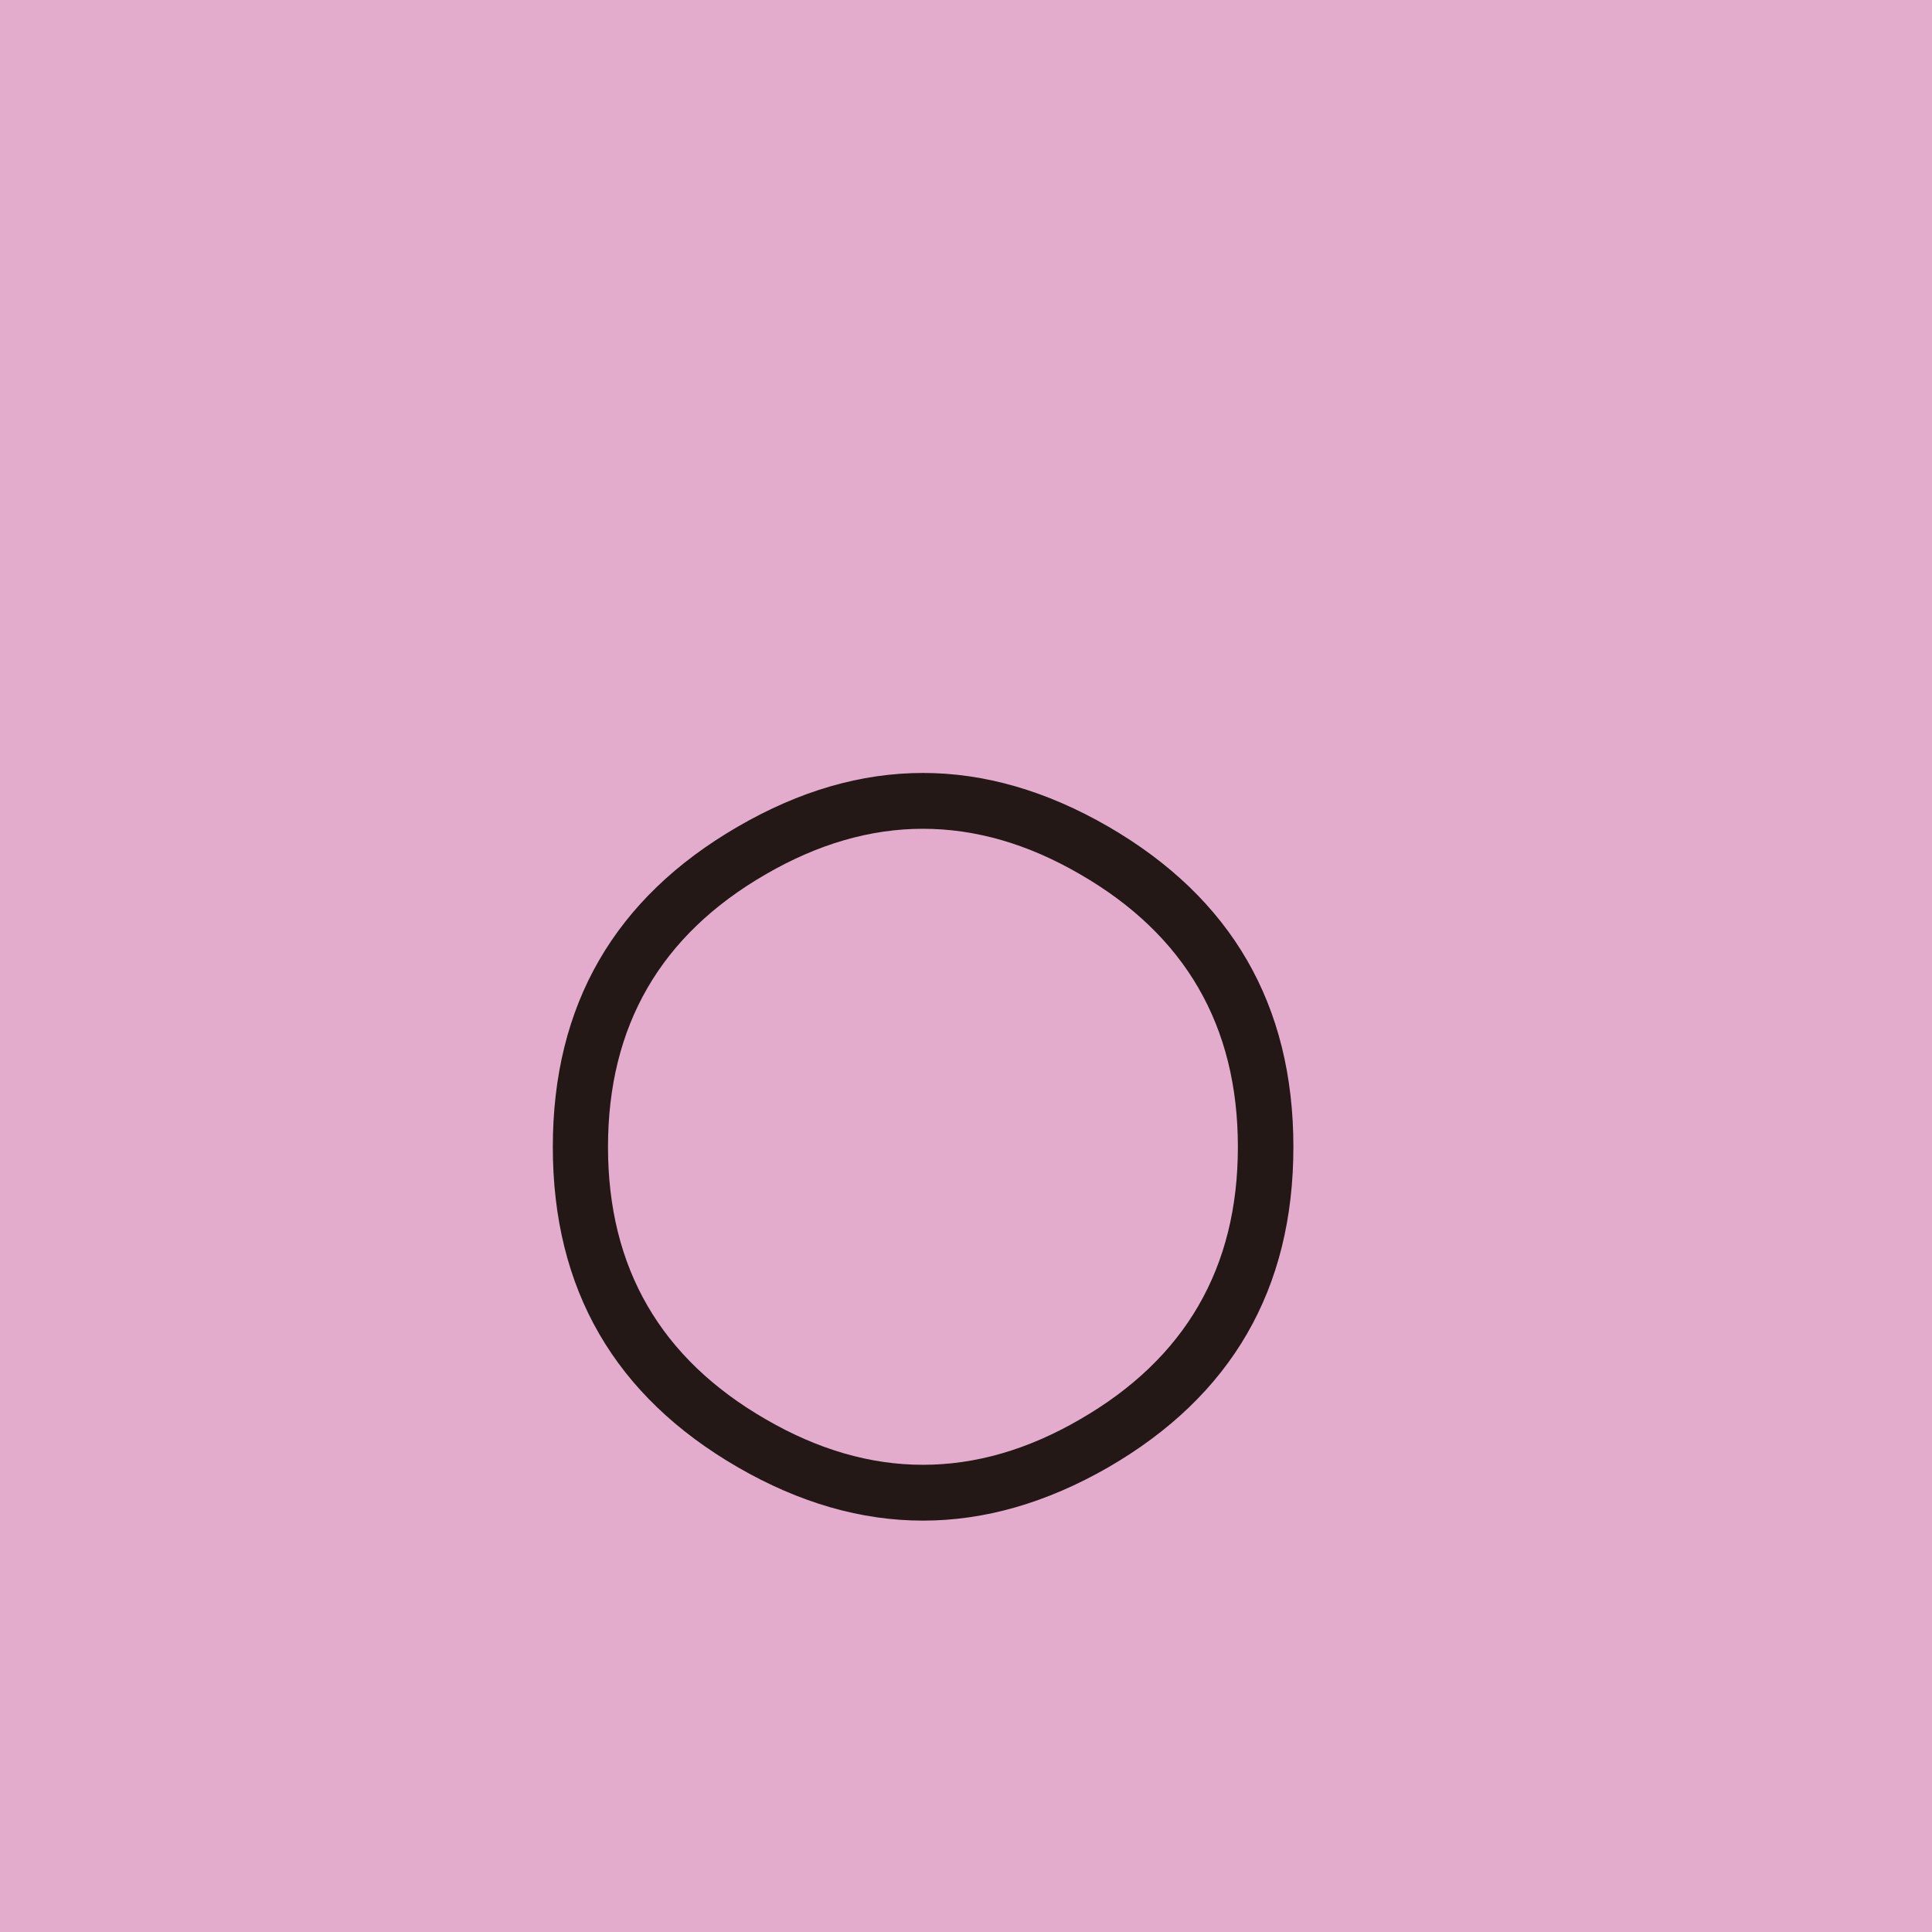
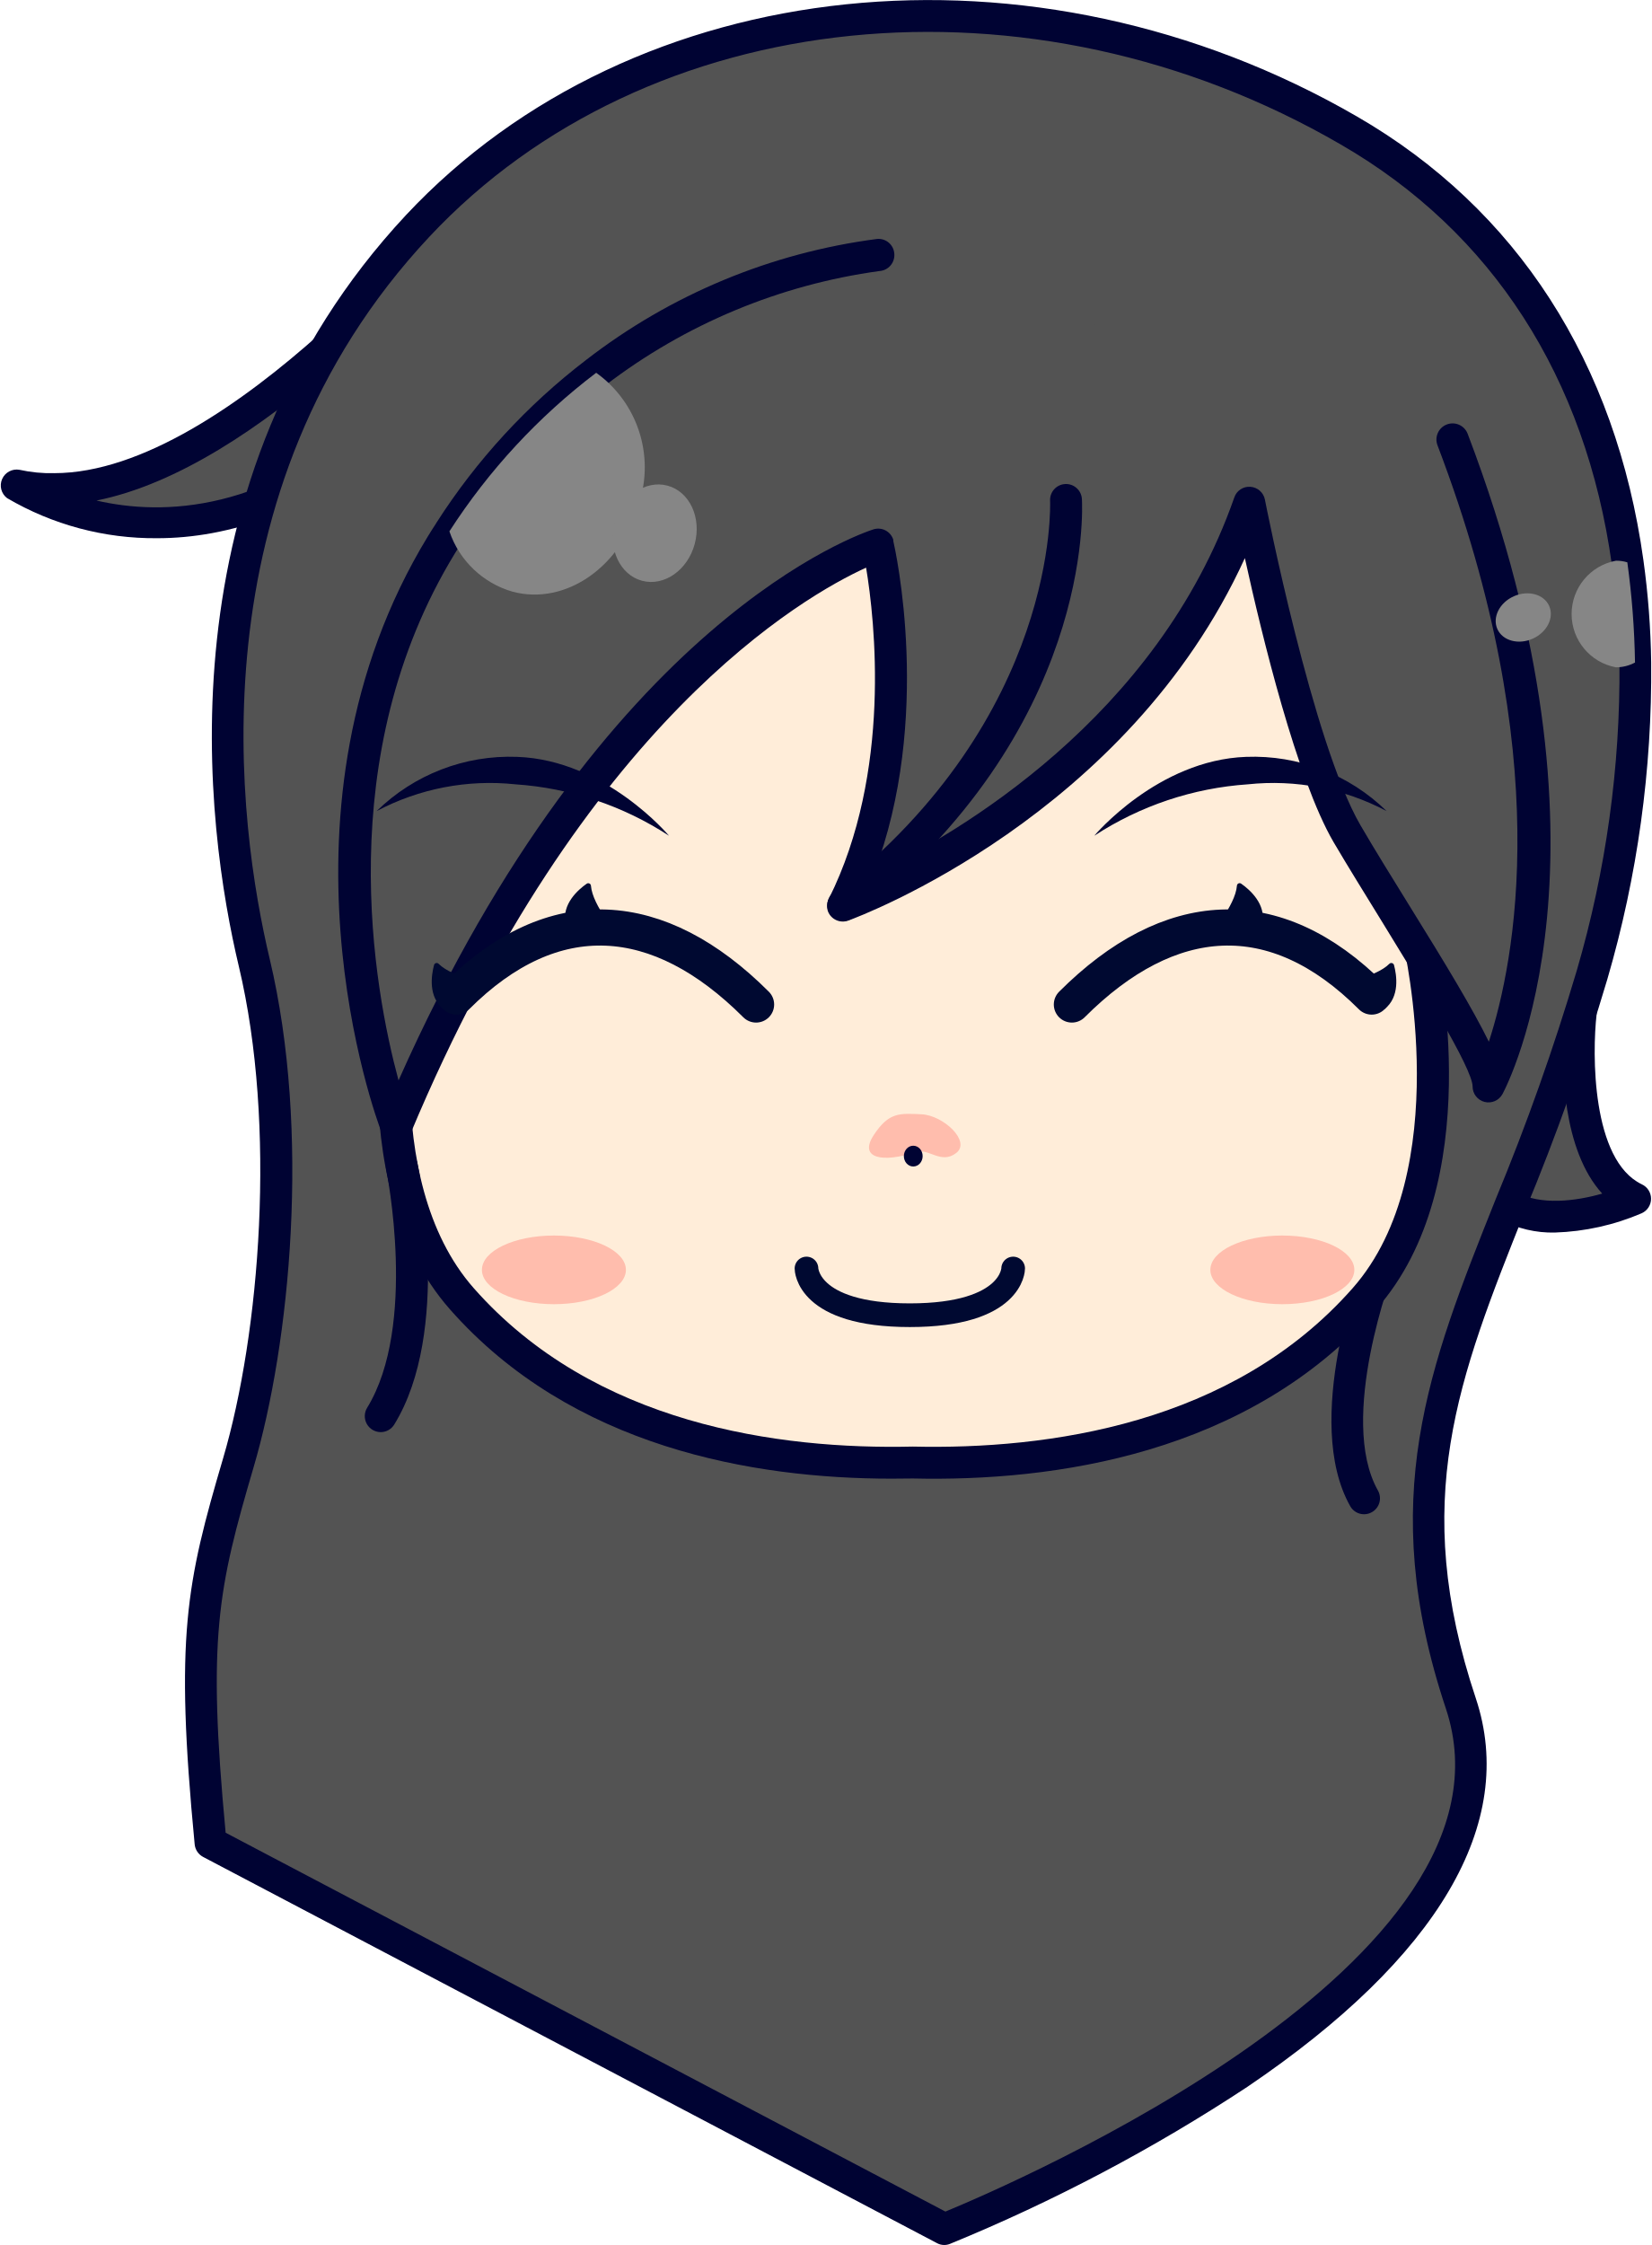
- <svg xmlns="http://www.w3.org/2000/svg" viewBox="0 0 93.55 93.55">
-   <g data-name="レイヤー 2">
-     <g data-name="レイヤー 1">
-       <path fill="#e3accd" d="M0 0h93.55v93.55H0z" />
-       <text transform="translate(24.19 67.74)" font-size="47" fill="#231815" font-family="KozGoPr6N-Regular-83pv-RKSJ-H,Kozuka Gothic Pr6N">○</text>
+ <svg xmlns="http://www.w3.org/2000/svg" viewBox="0 0 182.8 248.48">
+   <defs>
+     <style>.cls-1{fill:#535353}.cls-2{fill:#000333}.cls-4{fill:#ffbdad}.cls-5{fill:#868686}.cls-6{fill:none;stroke:#000931;stroke-linecap:round;stroke-linejoin:round;stroke-width:4px}.cls-7{fill:#000931}</style>
+   </defs>
+   <g id="レイヤー_2" data-name="レイヤー 2">
+     <g id="_女_表情パターン_顔だけ_" data-name="【女】表情パターン（顔だけ）">
+       <g id="体調が良い時">
+         <g id="グループ_335" data-name="グループ 335">
+           <path id="パス_1098" data-name="パス 1098" class="cls-1" d="M175 112.06s-2 16.81 6 20.62c0 0-16.62 7.48-18.28-6.62s12.28-14 12.28-14z" />
+           <path id="パス_1099" data-name="パス 1099" class="cls-2" d="M172.13 136.42a12.12 12.12 0 01-6-1.42 10.78 10.78 0 01-5.11-8.73 13.92 13.92 0 012.94-11.36A16 16 0 01175 110.3a1.77 1.77 0 011.75 1.78 1.1 1.1 0 010 .18c-.5 4.33-.57 16.15 5 18.82a1.76 1.76 0 010 3.2 26.5 26.5 0 01-9.62 2.14zm.94-22.4a11.28 11.28 0 00-6.51 3.26 10.61 10.61 0 00-2.06 8.58 7.39 7.39 0 003.35 6.08c2.67 1.51 6.63 1 9.52.17-4.4-4.82-4.51-13.92-4.29-18.09z" />
+         </g>
+         <g id="グループ_336" data-name="グループ 336">
+           <path id="パス_1100" data-name="パス 1100" class="cls-1" d="M52 22.21S23 58.63 1.81 53.67c0 0 19.48 13.22 41.81-7.27S52 22.21 52 22.21z" />
+           <path id="パス_1101" data-name="パス 1101" class="cls-2" d="M17.4 59.57A32.26 32.26 0 01.78 55.13 1.76 1.76 0 012.17 52a16 16 0 003.83.37c19.46 0 44.35-30.93 44.62-31.26a1.77 1.77 0 011.83-.6 7.84 7.84 0 015.38 5.43c1.31 5.3-3.07 12.62-13 21.75S25.07 59.57 17.4 59.57zm-6.72-4.17c7.32 1.69 18.94 1.41 31.7-10.3C54.09 34.35 54.92 29 54.37 26.79a4 4 0 00-1.89-2.43c-4.33 5.23-23.71 27.43-41.8 31.04z" />
+         </g>
+         <g id="グループ_340" data-name="グループ 340">
+           <path id="パス_1107" data-name="パス 1107" class="cls-1" d="M176.24 107.88c-9.69 33.94-25.11 48.92-14.54 80.66s-57.16 58.18-57.16 58.18L23.31 204c-2.21-22.92-.89-28.6 3.07-42.07s6.18-36.83 1.77-55.34S20.66 52.35 46.22 25s69.65-30 103.14-10.58c18.9 11 28.13 28.5 30.83 47.81a89.23 89.23 0 01.81 11.1 118.8 118.8 0 01-4.76 34.55z" />
+           <path id="パス_1108" data-name="パス 1108" class="cls-2" d="M104.54 248.48a1.67 1.67 0 01-.82-.21l-81.23-42.74a1.77 1.77 0 01-.94-1.4c-2.21-23-.92-28.91 3.15-42.73s5.94-36.8 1.74-54.44c-3.62-15.19-9-53.69 18.5-83.15 25.27-27 69.56-31.59 105.31-10.9 17.68 10.23 28.63 27.21 31.68 49.09a91 91 0 01.86 11.3 120.94 120.94 0 01-4.85 35.07 259.76 259.76 0 01-9.13 25.7c-7.4 18.55-12.75 32-5.43 53.91 4.6 13.81-4.14 28.68-25.3 43a192.17 192.17 0 01-32.9 17.37 1.74 1.74 0 01-.64.13zM25 202.86l79.66 41.92c7.24-3 64.75-27.62 55.4-55.68-7.73-23.18-1.89-37.81 5.5-56.33a258.2 258.2 0 009-25.37 117.67 117.67 0 004.72-34 90.09 90.09 0 00-.84-10.88c-2.89-20.76-13.25-36.84-30-46.52C114.13-3.91 71.67.4 47.51 26.23c-26.39 28.21-21.13 65.29-17.65 79.92 4.54 19.08 2.26 42.54-1.79 56.26-3.94 13.43-5.13 18.85-3.09 40.44z" />
+         </g>
+         <g id="グループ_342" data-name="グループ 342">
+           <path id="パス_1111" data-name="パス 1111" class="cls-2" d="M151 167.6a1.75 1.75 0 01-1.53-.9c-5.32-9.44 1.23-26.66 1.51-27.39a1.76 1.76 0 013.29 1.27c-.06.17-6.23 16.41-1.73 24.39a1.76 1.76 0 01-.67 2.4 1.74 1.74 0 01-.87.23z" />
+         </g>
+         <g id="グループ_358" data-name="グループ 358">
+           <path id="パス_1137" data-name="パス 1137" d="M157.08 104.14s6.13 25.85-6 39.61c-12 13.55-30.58 18.56-50 18.12-19.39.44-38-4.57-50-18.12-12.14-13.76-6-39.61-6-39.61S83.8 41.33 98.29 39.56s55-1.76 58.79 64.58" fill="#ffedd9" />
+           <path id="パス_1138" data-name="パス 1138" class="cls-2" d="M98.7 163.66c-15.26 0-35.39-3.43-48.89-18.74-12.6-14.28-6.66-40.1-6.4-41.19a1.67 1.67 0 01.21-.52c4-6.5 39.55-63.58 54.45-65.4 10.63-1.29 26-.58 38.84 10.16 13 10.9 20.41 29.72 21.91 55.91.55 2.42 5.8 27.17-6.44 41-14.21 16.12-35.76 19.12-51.33 18.76zm2.36-3.55c14.91.34 35.37-2.43 48.68-17.53 11.41-12.92 5.68-37.79 5.62-38a1.54 1.54 0 01-.05-.31C153.89 79 146.93 61 134.65 50.67c-11.87-9.93-26.22-10.57-36.15-9.36-3.09.38-11.21 5.06-30.79 32.22-10.53 14.6-19.64 29.2-20.93 31.28-.59 2.72-5.07 25.59 5.67 37.77 13.32 15.1 33.79 17.87 48.61 17.53z" />
+         </g>
+         <g id="グループ_366" data-name="グループ 366">
+           <path id="パス_1146" data-name="パス 1146" class="cls-1" d="M160.82 48.6c17.63 46.28 4 71.62 4 71.62 0-3.52-10.13-18.51-15.64-28s-10.8-36.6-10.8-36.6c-11.24 32.18-45 44.52-45 44.52 9-17.85 3.89-39.89 3.89-39.89s-30.47 9.54-53.43 64.39c0 0-13.15-34.61 5-64.36.31-.49.61-1 .93-1.47A68.48 68.48 0 0166 41.26a65.45 65.45 0 0131.27-13" />
+           <path id="パス_1147" data-name="パス 1147" class="cls-2" d="M43.84 126.41a1.79 1.79 0 01-1.62-1.14c-.58-1.45-13.22-35.77 5.15-65.91.29-.47.58-.94.88-1.39a.47.47 0 01.07-.12 70.55 70.55 0 0116.55-18 66.64 66.64 0 0132.21-13.4 1.75 1.75 0 011.92 1.6A1.77 1.77 0 0197.35 30 64.28 64.28 0 0067 42.66a66.86 66.86 0 00-15.64 17l-.09.14c-.31.47-.6.95-.9 1.43-13.74 22.48-9 48.19-6.25 58.35C66.86 68.44 95.45 59 96.69 58.59a1.75 1.75 0 012.2 1.15.74.74 0 010 .14c.2.85 4.42 19.64-2.17 36.86 9.16-4.41 31.38-17.24 39.92-41.68a1.74 1.74 0 011.79-1.18 1.76 1.76 0 011.6 1.42c.05.27 5.3 27 10.59 36.06 1.55 2.66 3.44 5.71 5.44 8.94 4 6.44 7 11.41 8.76 15 2.88-8.84 7.43-31.61-5.68-66a1.76 1.76 0 113.33-1.3c17.71 46.5 4.44 72 3.86 73.09a1.76 1.76 0 01-3.31-.84c0-2-6-11.67-9.92-18.06-2-3.25-3.91-6.33-5.48-9-4.07-7-7.93-22.85-9.81-31.42-13 28.52-42.55 39.63-43.88 40.11a1.76 1.76 0 01-2.27-1 1.8 1.8 0 01.09-1.4c7-14 5.09-30.88 4.13-36.65-6.86 3.12-31.32 17-50.42 62.6a1.78 1.78 0 01-1.62.98z" />
+         </g>
+         <g id="グループ_370" data-name="グループ 370">
+           <path id="パス_1151" data-name="パス 1151" class="cls-4" d="M101.42 127.51c-3.76 1.24-6.38.69-4.7-1.87s2.87-2.42 5.29-2.31 5.52 3 3.84 4.29-3.04-.57-4.43-.11z" />
+         </g>
+         <g id="グループ_371" data-name="グループ 371">
+           <ellipse id="楕円形_27" data-name="楕円形 27" class="cls-2" cx="101.1" cy="127.96" rx="1.04" ry="1.15" />
+         </g>
+         <g id="グループ_392" data-name="グループ 392">
+           <path id="パス_1165" data-name="パス 1165" class="cls-5" d="M70.75 55.69c-1.86 7-8.13 11.37-14 9.8a10.43 10.43 0 01-7-6.68A68.83 68.83 0 0166 41.26a12.86 12.86 0 014.75 14.43z" />
+         </g>
+         <g id="グループ_393" data-name="グループ 393">
+           <ellipse id="楕円形_32" data-name="楕円形 32" class="cls-5" cx="72.49" cy="59.02" rx="5.45" ry="4.58" transform="rotate(-75.06 72.484 59.022)" />
+         </g>
+         <g id="グループ_394" data-name="グループ 394">
+           <path id="パス_1166" data-name="パス 1166" class="cls-5" d="M181 73.33a4.46 4.46 0 01-2.11.53 6 6 0 010-11.8 4.13 4.13 0 011.26.18 91.52 91.52 0 01.85 11.09z" />
+         </g>
+         <g id="グループ_395" data-name="グループ 395">
+           <ellipse id="楕円形_33" data-name="楕円形 33" class="cls-5" cx="168.63" cy="68.35" rx="3.14" ry="2.57" transform="rotate(-24.11 168.615 68.348)" />
+         </g>
+         <g id="グループ_396" data-name="グループ 396">
+           <path id="パス_1167" data-name="パス 1167" class="cls-2" d="M42.15 158.51a1.77 1.77 0 01-1.51-2.69c5.6-9.12 2.15-26.18 2.12-26.35a1.76 1.76 0 113.45-.72c.16.75 3.78 18.59-2.56 28.91a1.75 1.75 0 01-1.5.85z" />
+         </g>
+         <g id="グループ_397" data-name="グループ 397">
+           <path id="パス_1168" data-name="パス 1168" class="cls-2" d="M93.33 101.93a1.76 1.76 0 01-1.08-3.14c25-19.52 24-43.12 24-43.35a1.76 1.76 0 013.52-.21c.06 1 1.27 25.62-25.31 46.34a1.7 1.7 0 01-1.13.36z" />
+         </g>
+         <g id="グループ_401" data-name="グループ 401">
+           <ellipse id="楕円形_34" data-name="楕円形 34" class="cls-4" cx="61.32" cy="140.55" rx="7.97" ry="3.8" />
+         </g>
+         <g id="グループ_402" data-name="グループ 402">
+           <ellipse id="楕円形_35" data-name="楕円形 35" class="cls-4" cx="141.96" cy="140.55" rx="7.97" ry="3.8" />
+         </g>
+         <path class="cls-6" d="M83.7 111.18c-10.76-10.76-22.44-11.64-33.19-.88" />
+         <path class="cls-7" d="M68.42 103.47s-2.82-3.22-3-5.43a.3.3 0 00-.47-.23c-.93.65-2.8 2.26-2.33 4.44zM54.36 108.9s-4.23-.65-5.8-2.22a.3.3 0 00-.51.13c-.29 1.09-.69 3.53 1.07 4.9z" />
+         <path class="cls-6" d="M118.66 111.18c10.76-10.76 22.44-11.64 33.19-.88" />
+         <path class="cls-7" d="M133.93 103.47s2.82-3.22 3-5.43a.3.3 0 01.48-.23c.92.65 2.8 2.26 2.32 4.44zM148 108.9s4.23-.65 5.8-2.22a.31.31 0 01.52.13c.29 1.09.69 3.53-1.07 4.9z" />
+         <g id="グループ_375" data-name="グループ 375">
+           <path id="パス_1155" data-name="パス 1155" class="cls-2" d="M153.5 89.77a21.09 21.09 0 00-15.56-6c-9.78.35-16.8 8.73-16.8 8.73a35.49 35.49 0 0117-5.69 26.79 26.79 0 0115.36 2.96z" />
+         </g>
+         <g id="グループ_384" data-name="グループ 384">
+           <path id="パス_1160" data-name="パス 1160" class="cls-2" d="M41.7 89.77a21.09 21.09 0 0115.56-6c9.79.35 16.8 8.73 16.8 8.73a35.46 35.46 0 00-17-5.69 26.79 26.79 0 00-15.36 2.96z" />
+         </g>
+         <path d="M112.16 140.4s0 5.17-11.44 5.17-11.44-5.17-11.44-5.17" stroke-width="2.62" fill="none" stroke="#000931" stroke-linecap="round" stroke-linejoin="round" />
+       </g>
    </g>
  </g>
</svg>
